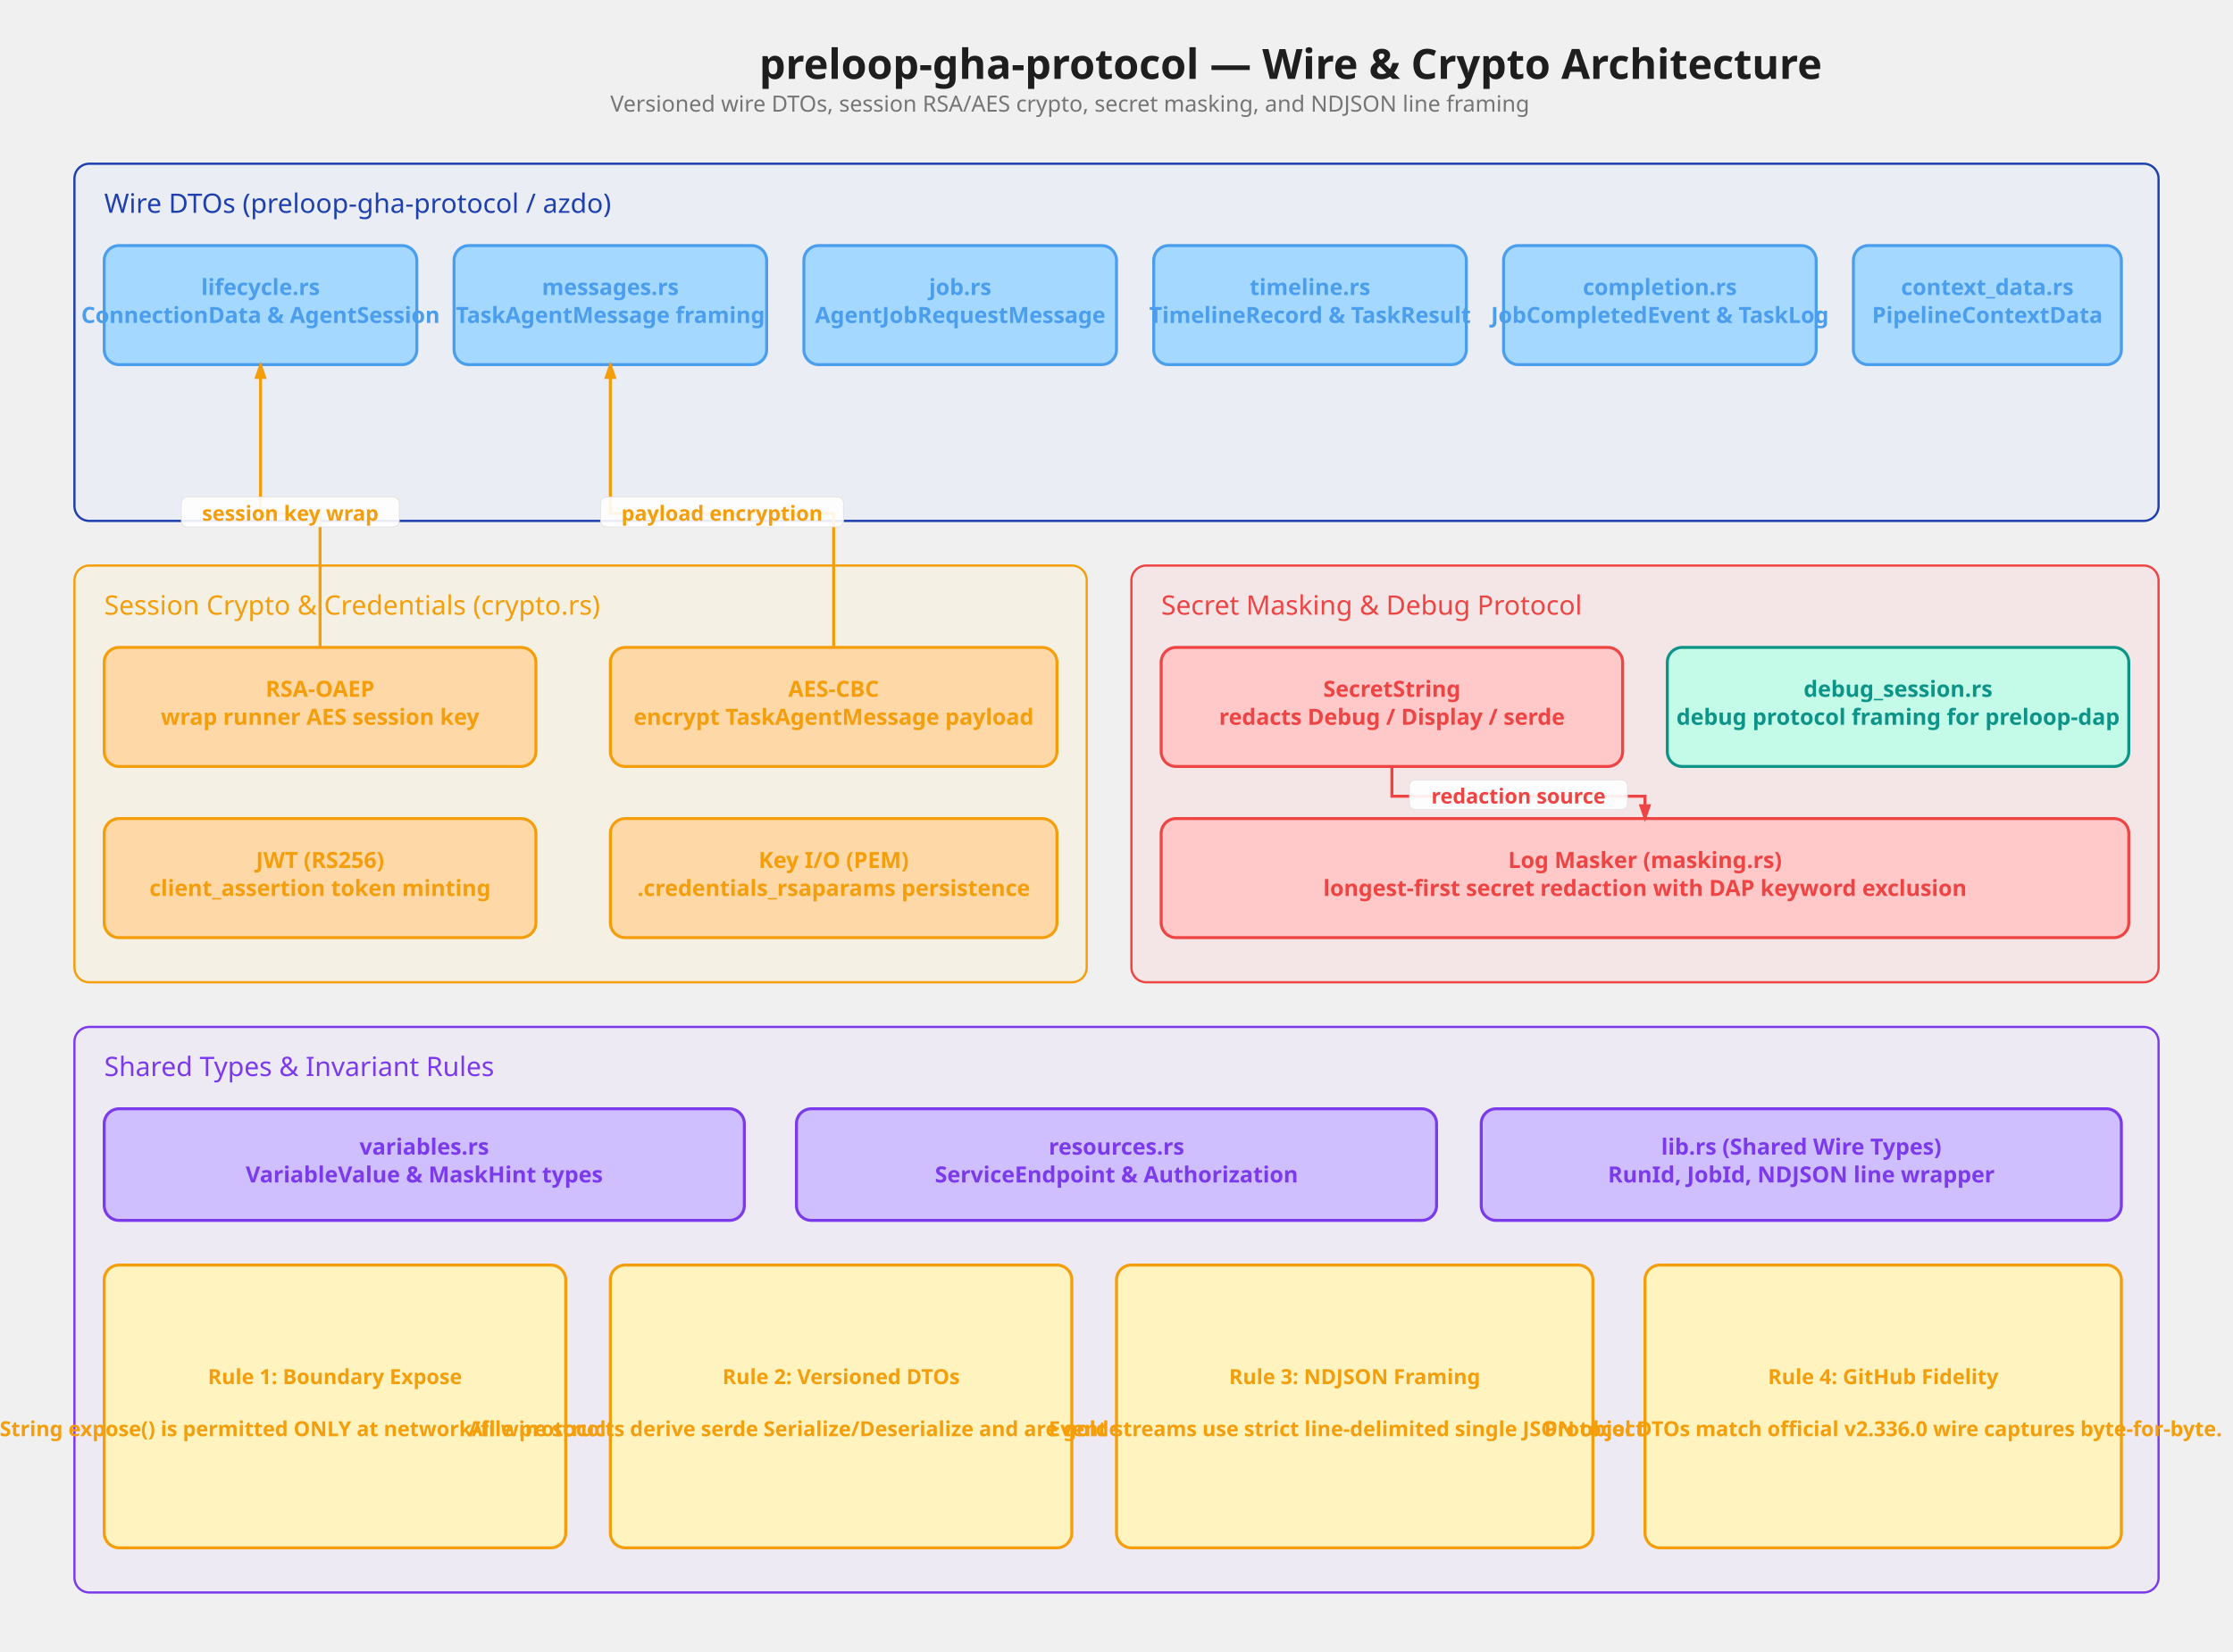
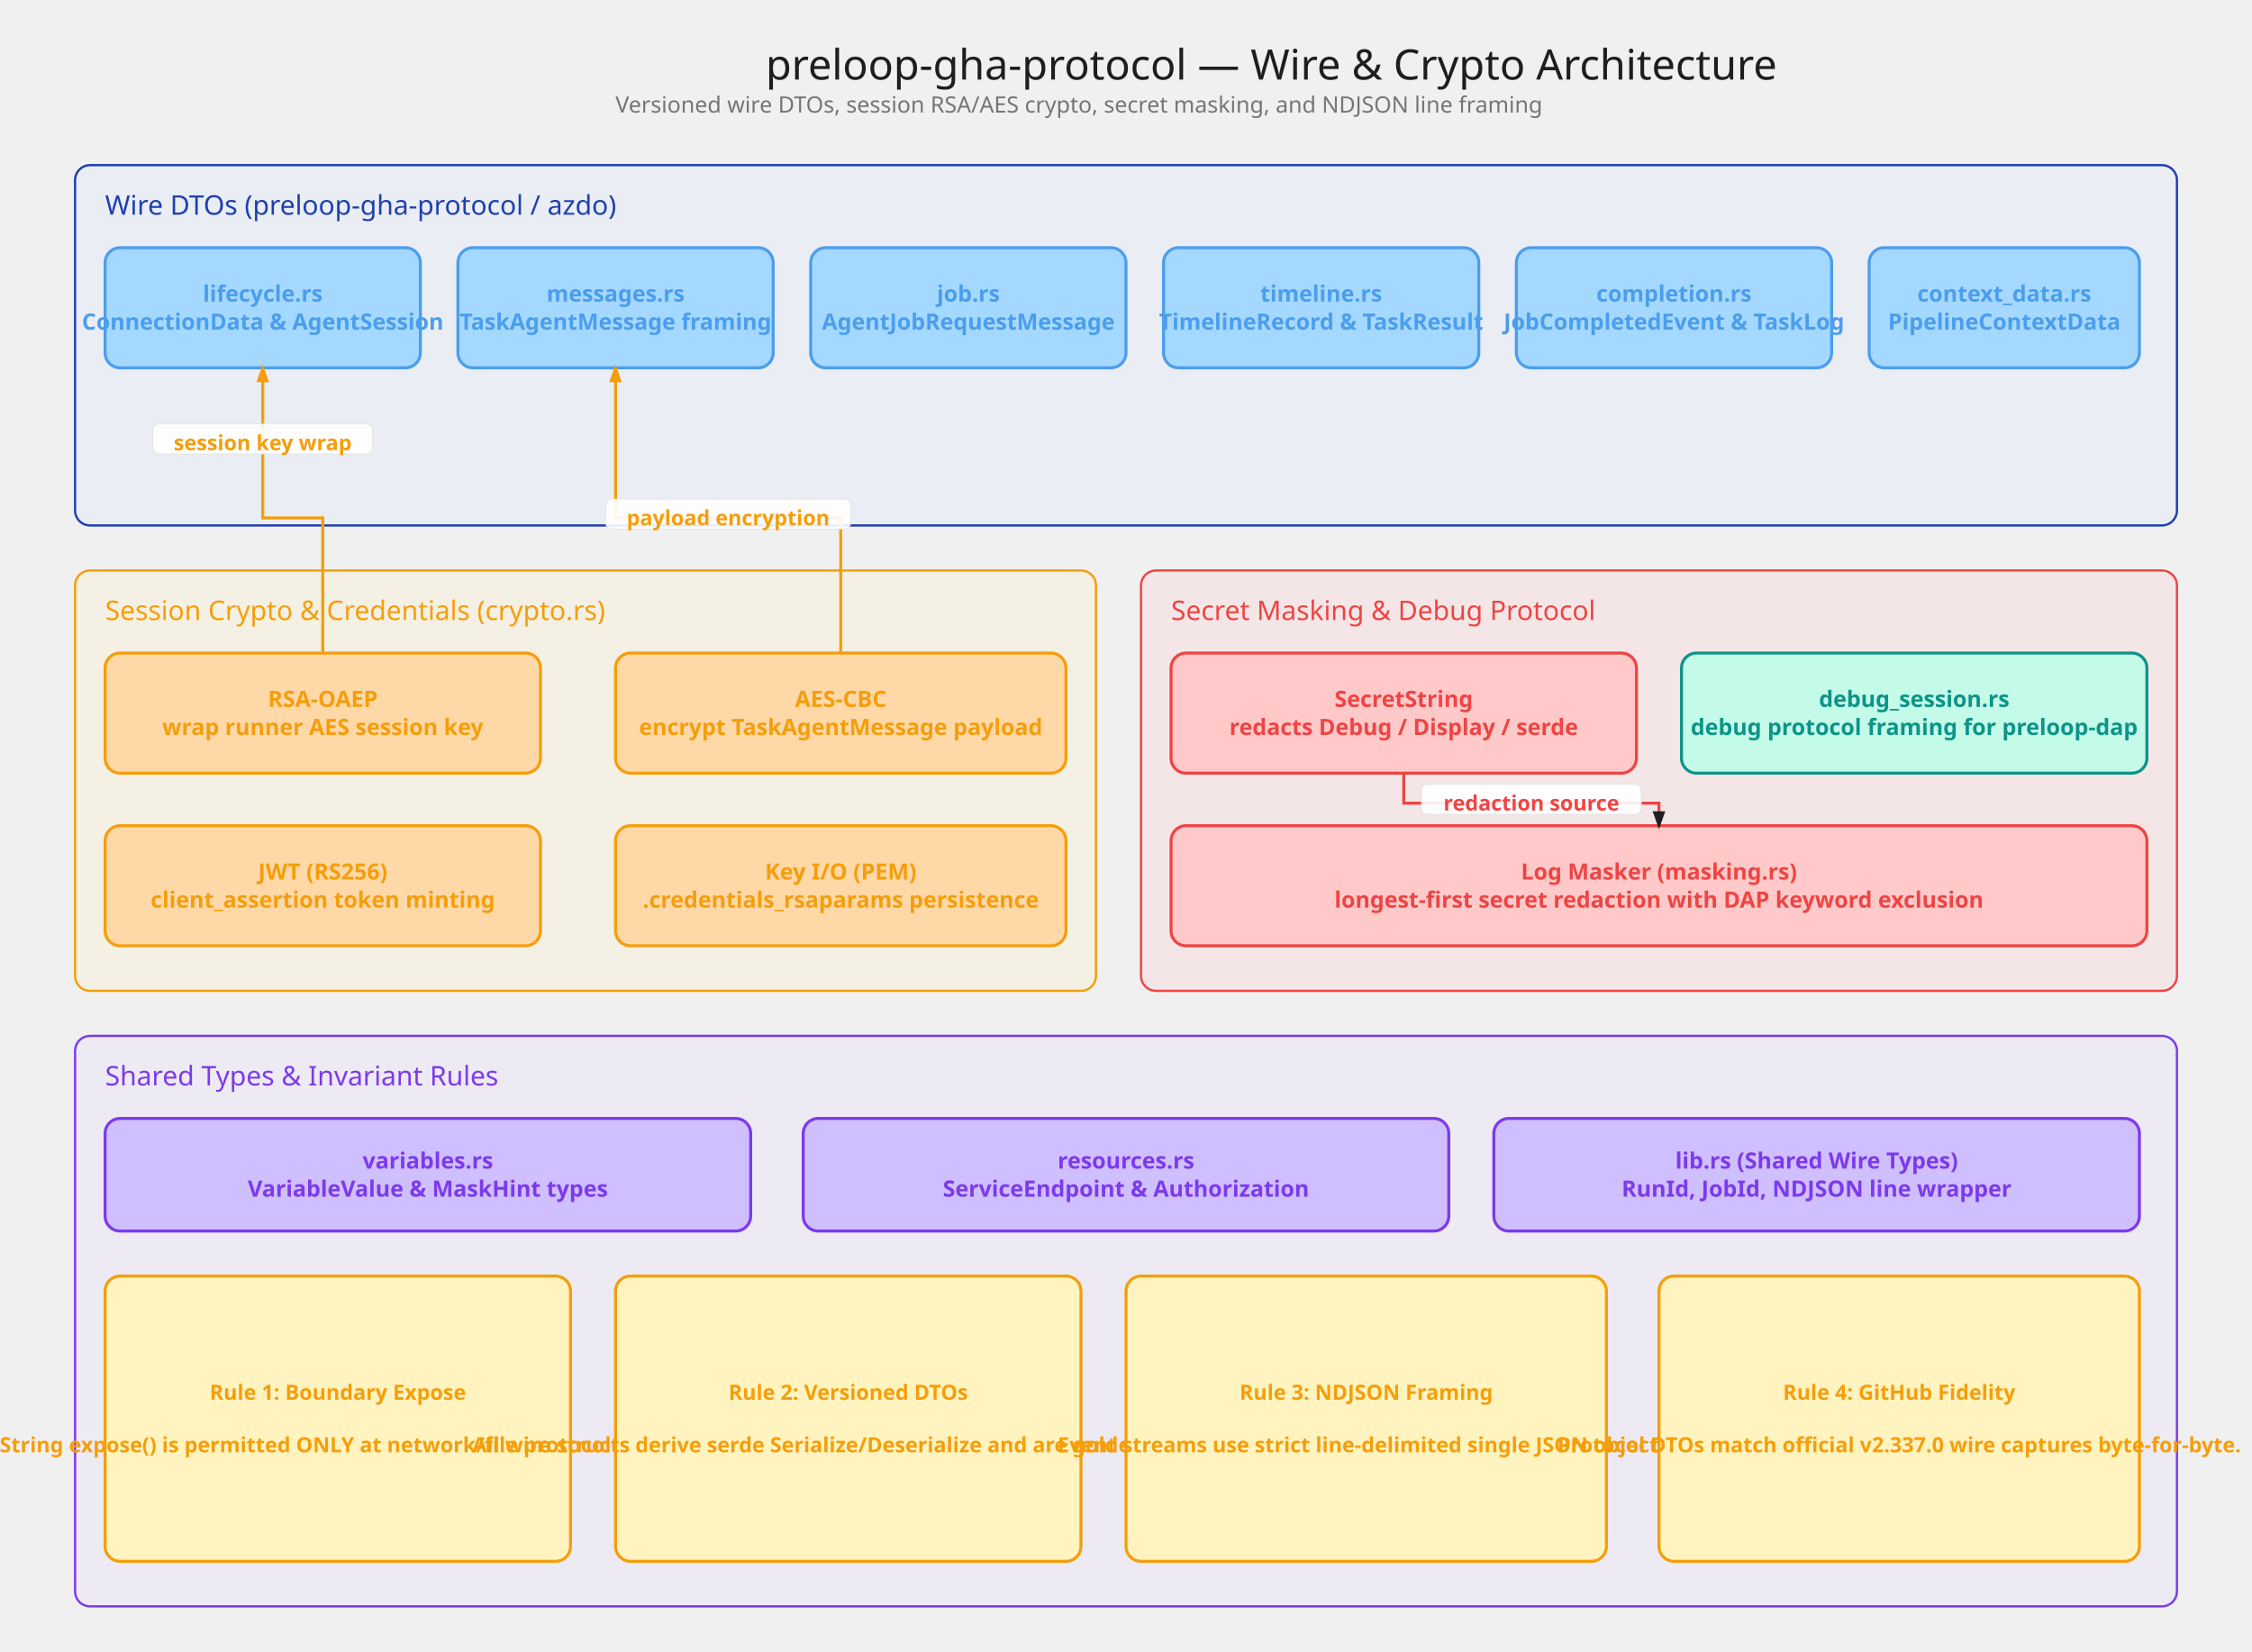
- <svg xmlns="http://www.w3.org/2000/svg" viewBox="0 0 1500 1110" width="1500" height="1110" style="background:#fff">
+ <svg xmlns="http://www.w3.org/2000/svg" viewBox="0 0 1500 1100" width="1500" height="1100" style="background:#fff">
  <defs>
    <marker id="ah-dark" viewBox="0 0 10 10" refX="8" refY="5" markerWidth="6" markerHeight="6" orient="auto-start-reverse">
      <path d="M 0 1.5 L 10 5 L 0 8.5 z" fill="#1e1e1e" />
    </marker>
-     <marker id="ah-green" viewBox="0 0 10 10" refX="8" refY="5" markerWidth="6" markerHeight="6" orient="auto-start-reverse">
-       <path d="M 0 1.5 L 10 5 L 0 8.5 z" fill="#15803d" />
-     </marker>
-     <marker id="ah-purple" viewBox="0 0 10 10" refX="8" refY="5" markerWidth="6" markerHeight="6" orient="auto-start-reverse">
-       <path d="M 0 1.5 L 10 5 L 0 8.5 z" fill="#7c3aed" />
-     </marker>
-     <marker id="ah-amber" viewBox="0 0 10 10" refX="8" refY="5" markerWidth="6" markerHeight="6" orient="auto-start-reverse">
+     <marker id="ah-orange" viewBox="0 0 10 10" refX="8" refY="5" markerWidth="6" markerHeight="6" orient="auto-start-reverse">
      <path d="M 0 1.5 L 10 5 L 0 8.5 z" fill="#f59e0b" />
    </marker>
-     <marker id="ah-blue" viewBox="0 0 10 10" refX="8" refY="5" markerWidth="6" markerHeight="6" orient="auto-start-reverse">
-       <path d="M 0 1.5 L 10 5 L 0 8.5 z" fill="#4a9eed" />
-     </marker>
-     <marker id="ah-magenta" viewBox="0 0 10 10" refX="8" refY="5" markerWidth="6" markerHeight="6" orient="auto-start-reverse">
-       <path d="M 0 1.5 L 10 5 L 0 8.5 z" fill="#a21caf" />
-     </marker>
-     <marker id="ah-teal" viewBox="0 0 10 10" refX="8" refY="5" markerWidth="6" markerHeight="6" orient="auto-start-reverse">
-       <path d="M 0 1.5 L 10 5 L 0 8.5 z" fill="#0d9488" />
-     </marker>
-     <marker id="ah-red" viewBox="0 0 10 10" refX="8" refY="5" markerWidth="6" markerHeight="6" orient="auto-start-reverse">
-       <path d="M 0 1.5 L 10 5 L 0 8.5 z" fill="#ef4444" />
-     </marker>
-     <marker id="ah-orange" viewBox="0 0 10 10" refX="8" refY="5" markerWidth="6" markerHeight="6" orient="auto-start-reverse">
-       <path d="M 0 1.5 L 10 5 L 0 8.5 z" fill="#b45309" />
-     </marker>
-     <marker id="ah-navy" viewBox="0 0 10 10" refX="8" refY="5" markerWidth="6" markerHeight="6" orient="auto-start-reverse">
-       <path d="M 0 1.5 L 10 5 L 0 8.5 z" fill="#1e40af" />
-     </marker>
-     <marker id="ah-darkred" viewBox="0 0 10 10" refX="8" refY="5" markerWidth="6" markerHeight="6" orient="auto-start-reverse">
-       <path d="M 0 1.5 L 10 5 L 0 8.5 z" fill="#7f1d1d" />
-     </marker>
-     <marker id="ah-deepviolet" viewBox="0 0 10 10" refX="8" refY="5" markerWidth="6" markerHeight="6" orient="auto-start-reverse">
-       <path d="M 0 1.5 L 10 5 L 0 8.5 z" fill="#5b21b6" />
-     </marker>
-     <marker id="ah-darkteal" viewBox="0 0 10 10" refX="8" refY="5" markerWidth="6" markerHeight="6" orient="auto-start-reverse">
-       <path d="M 0 1.5 L 10 5 L 0 8.5 z" fill="#0f766e" />
-     </marker>
-     <marker id="arrowhead" viewBox="0 0 10 10" refX="8" refY="5" markerWidth="6" markerHeight="6" orient="auto-start-reverse">
-       <path d="M 0 1.5 L 10 5 L 0 8.5 z" fill="#1e1e1e" />
-     </marker>
  </defs>
-   <text x="510" y="53.0" font-size="28" font-family="system-ui, sans-serif" fill="#1e1e1e" font-weight="700">preloop-gha-protocol — Wire &amp; Crypto Architecture</text>
-   <text x="410" y="75.0" font-size="15" font-family="system-ui, sans-serif" fill="#757575" font-weight="500">Versioned wire DTOs, session RSA/AES crypto, secret masking, and NDJSON line framing</text>
+   <text x="510" y="53.0" font-size="28" font-family="system-ui, sans-serif" fill="#1e1e1e" font-weight="500">preloop-gha-protocol — Wire &amp; Crypto Architecture</text>
+   <text x="410" y="75.0" font-size="15" font-family="system-ui, sans-serif" fill="#757575" font-weight="400">Versioned wire DTOs, session RSA/AES crypto, secret masking, and NDJSON line framing</text>
  <rect x="50" y="110" width="1400" height="240" rx="10" fill="#dbe4ff" fill-opacity="0.25" stroke="#1e40af" stroke-width="1.5" />
  <text x="70" y="143.0" font-size="18" font-family="system-ui, sans-serif" fill="#1e40af" font-weight="500">Wire DTOs (preloop-gha-protocol / azdo)</text>
  <rect x="70" y="165" width="210" height="80" rx="10" fill="#a5d8ff" stroke="#4a9eed" stroke-width="2" />
-   <text x="175.0" y="198.2" text-anchor="middle" font-size="15" font-family="system-ui, sans-serif" fill="#4a9eed" font-weight="600">lifecycle.rs</text>
-   <text x="175.0" y="217.0" text-anchor="middle" font-size="15" font-family="system-ui, sans-serif" fill="#4a9eed" font-weight="600">ConnectionData &amp; AgentSession</text>
+   <text x="175" y="200.9" text-anchor="middle" font-size="15" font-family="system-ui, sans-serif" fill="#4a9eed" font-weight="600">lifecycle.rs</text>
+   <text x="175" y="219.6" text-anchor="middle" font-size="15" font-family="system-ui, sans-serif" fill="#4a9eed" font-weight="600">ConnectionData &amp; AgentSession</text>
  <rect x="305" y="165" width="210" height="80" rx="10" fill="#a5d8ff" stroke="#4a9eed" stroke-width="2" />
-   <text x="410.0" y="198.2" text-anchor="middle" font-size="15" font-family="system-ui, sans-serif" fill="#4a9eed" font-weight="600">messages.rs</text>
-   <text x="410.0" y="217.0" text-anchor="middle" font-size="15" font-family="system-ui, sans-serif" fill="#4a9eed" font-weight="600">TaskAgentMessage framing</text>
+   <text x="410" y="200.9" text-anchor="middle" font-size="15" font-family="system-ui, sans-serif" fill="#4a9eed" font-weight="600">messages.rs</text>
+   <text x="410" y="219.6" text-anchor="middle" font-size="15" font-family="system-ui, sans-serif" fill="#4a9eed" font-weight="600">TaskAgentMessage framing</text>
  <rect x="540" y="165" width="210" height="80" rx="10" fill="#a5d8ff" stroke="#4a9eed" stroke-width="2" />
-   <text x="645.0" y="198.2" text-anchor="middle" font-size="15" font-family="system-ui, sans-serif" fill="#4a9eed" font-weight="600">job.rs</text>
-   <text x="645.0" y="217.0" text-anchor="middle" font-size="15" font-family="system-ui, sans-serif" fill="#4a9eed" font-weight="600">AgentJobRequestMessage</text>
+   <text x="645" y="200.9" text-anchor="middle" font-size="15" font-family="system-ui, sans-serif" fill="#4a9eed" font-weight="600">job.rs</text>
+   <text x="645" y="219.6" text-anchor="middle" font-size="15" font-family="system-ui, sans-serif" fill="#4a9eed" font-weight="600">AgentJobRequestMessage</text>
  <rect x="775" y="165" width="210" height="80" rx="10" fill="#a5d8ff" stroke="#4a9eed" stroke-width="2" />
-   <text x="880.0" y="198.2" text-anchor="middle" font-size="15" font-family="system-ui, sans-serif" fill="#4a9eed" font-weight="600">timeline.rs</text>
-   <text x="880.0" y="217.0" text-anchor="middle" font-size="15" font-family="system-ui, sans-serif" fill="#4a9eed" font-weight="600">TimelineRecord &amp; TaskResult</text>
+   <text x="880" y="200.9" text-anchor="middle" font-size="15" font-family="system-ui, sans-serif" fill="#4a9eed" font-weight="600">timeline.rs</text>
+   <text x="880" y="219.6" text-anchor="middle" font-size="15" font-family="system-ui, sans-serif" fill="#4a9eed" font-weight="600">TimelineRecord &amp; TaskResult</text>
  <rect x="1010" y="165" width="210" height="80" rx="10" fill="#a5d8ff" stroke="#4a9eed" stroke-width="2" />
-   <text x="1115.0" y="198.2" text-anchor="middle" font-size="15" font-family="system-ui, sans-serif" fill="#4a9eed" font-weight="600">completion.rs</text>
-   <text x="1115.0" y="217.0" text-anchor="middle" font-size="15" font-family="system-ui, sans-serif" fill="#4a9eed" font-weight="600">JobCompletedEvent &amp; TaskLog</text>
+   <text x="1115" y="200.9" text-anchor="middle" font-size="15" font-family="system-ui, sans-serif" fill="#4a9eed" font-weight="600">completion.rs</text>
+   <text x="1115" y="219.6" text-anchor="middle" font-size="15" font-family="system-ui, sans-serif" fill="#4a9eed" font-weight="600">JobCompletedEvent &amp; TaskLog</text>
  <rect x="1245" y="165" width="180" height="80" rx="10" fill="#a5d8ff" stroke="#4a9eed" stroke-width="2" />
-   <text x="1335.0" y="198.2" text-anchor="middle" font-size="15" font-family="system-ui, sans-serif" fill="#4a9eed" font-weight="600">context_data.rs</text>
-   <text x="1335.0" y="217.0" text-anchor="middle" font-size="15" font-family="system-ui, sans-serif" fill="#4a9eed" font-weight="600">PipelineContextData</text>
+   <text x="1335" y="200.9" text-anchor="middle" font-size="15" font-family="system-ui, sans-serif" fill="#4a9eed" font-weight="600">context_data.rs</text>
+   <text x="1335" y="219.6" text-anchor="middle" font-size="15" font-family="system-ui, sans-serif" fill="#4a9eed" font-weight="600">PipelineContextData</text>
  <rect x="50" y="380" width="680" height="280" rx="10" fill="#fff3bf" fill-opacity="0.25" stroke="#f59e0b" stroke-width="1.5" />
  <text x="70" y="413.0" font-size="18" font-family="system-ui, sans-serif" fill="#f59e0b" font-weight="500">Session Crypto &amp; Credentials (crypto.rs)</text>
  <rect x="70" y="435" width="290" height="80" rx="10" fill="#ffd8a8" stroke="#f59e0b" stroke-width="2" />
-   <text x="215.0" y="468.2" text-anchor="middle" font-size="15" font-family="system-ui, sans-serif" fill="#f59e0b" font-weight="600">RSA-OAEP</text>
-   <text x="215.0" y="487.0" text-anchor="middle" font-size="15" font-family="system-ui, sans-serif" fill="#f59e0b" font-weight="600">wrap runner AES session key</text>
+   <text x="215" y="470.9" text-anchor="middle" font-size="15" font-family="system-ui, sans-serif" fill="#f59e0b" font-weight="600">RSA-OAEP</text>
+   <text x="215" y="489.6" text-anchor="middle" font-size="15" font-family="system-ui, sans-serif" fill="#f59e0b" font-weight="600">wrap runner AES session key</text>
  <rect x="410" y="435" width="300" height="80" rx="10" fill="#ffd8a8" stroke="#f59e0b" stroke-width="2" />
-   <text x="560.0" y="468.2" text-anchor="middle" font-size="15" font-family="system-ui, sans-serif" fill="#f59e0b" font-weight="600">AES-CBC</text>
-   <text x="560.0" y="487.0" text-anchor="middle" font-size="15" font-family="system-ui, sans-serif" fill="#f59e0b" font-weight="600">encrypt TaskAgentMessage payload</text>
+   <text x="560" y="470.9" text-anchor="middle" font-size="15" font-family="system-ui, sans-serif" fill="#f59e0b" font-weight="600">AES-CBC</text>
+   <text x="560" y="489.6" text-anchor="middle" font-size="15" font-family="system-ui, sans-serif" fill="#f59e0b" font-weight="600">encrypt TaskAgentMessage payload</text>
  <rect x="70" y="550" width="290" height="80" rx="10" fill="#ffd8a8" stroke="#f59e0b" stroke-width="2" />
-   <text x="215.0" y="583.2" text-anchor="middle" font-size="15" font-family="system-ui, sans-serif" fill="#f59e0b" font-weight="600">JWT (RS256)</text>
-   <text x="215.0" y="602.0" text-anchor="middle" font-size="15" font-family="system-ui, sans-serif" fill="#f59e0b" font-weight="600">client_assertion token minting</text>
+   <text x="215" y="585.9" text-anchor="middle" font-size="15" font-family="system-ui, sans-serif" fill="#f59e0b" font-weight="600">JWT (RS256)</text>
+   <text x="215" y="604.6" text-anchor="middle" font-size="15" font-family="system-ui, sans-serif" fill="#f59e0b" font-weight="600">client_assertion token minting</text>
  <rect x="410" y="550" width="300" height="80" rx="10" fill="#ffd8a8" stroke="#f59e0b" stroke-width="2" />
-   <text x="560.0" y="583.2" text-anchor="middle" font-size="15" font-family="system-ui, sans-serif" fill="#f59e0b" font-weight="600">Key I/O (PEM)</text>
-   <text x="560.0" y="602.0" text-anchor="middle" font-size="15" font-family="system-ui, sans-serif" fill="#f59e0b" font-weight="600">.credentials_rsaparams persistence</text>
+   <text x="560" y="585.9" text-anchor="middle" font-size="15" font-family="system-ui, sans-serif" fill="#f59e0b" font-weight="600">Key I/O (PEM)</text>
+   <text x="560" y="604.6" text-anchor="middle" font-size="15" font-family="system-ui, sans-serif" fill="#f59e0b" font-weight="600">.credentials_rsaparams persistence</text>
  <rect x="760" y="380" width="690" height="280" rx="10" fill="#ffc9c9" fill-opacity="0.25" stroke="#ef4444" stroke-width="1.5" />
  <text x="780" y="413.0" font-size="18" font-family="system-ui, sans-serif" fill="#ef4444" font-weight="500">Secret Masking &amp; Debug Protocol</text>
  <rect x="780" y="435" width="310" height="80" rx="10" fill="#ffc9c9" stroke="#ef4444" stroke-width="2" />
-   <text x="935.0" y="468.2" text-anchor="middle" font-size="15" font-family="system-ui, sans-serif" fill="#ef4444" font-weight="600">SecretString</text>
-   <text x="935.0" y="487.0" text-anchor="middle" font-size="15" font-family="system-ui, sans-serif" fill="#ef4444" font-weight="600">redacts Debug / Display / serde</text>
+   <text x="935" y="470.9" text-anchor="middle" font-size="15" font-family="system-ui, sans-serif" fill="#ef4444" font-weight="600">SecretString</text>
+   <text x="935" y="489.6" text-anchor="middle" font-size="15" font-family="system-ui, sans-serif" fill="#ef4444" font-weight="600">redacts Debug / Display / serde</text>
  <rect x="1120" y="435" width="310" height="80" rx="10" fill="#c3fae8" stroke="#0d9488" stroke-width="2" />
-   <text x="1275.0" y="468.2" text-anchor="middle" font-size="15" font-family="system-ui, sans-serif" fill="#0d9488" font-weight="600">debug_session.rs</text>
-   <text x="1275.0" y="487.0" text-anchor="middle" font-size="15" font-family="system-ui, sans-serif" fill="#0d9488" font-weight="600">debug protocol framing for preloop-dap</text>
+   <text x="1275" y="470.9" text-anchor="middle" font-size="15" font-family="system-ui, sans-serif" fill="#0d9488" font-weight="600">debug_session.rs</text>
+   <text x="1275" y="489.6" text-anchor="middle" font-size="15" font-family="system-ui, sans-serif" fill="#0d9488" font-weight="600">debug protocol framing for preloop-dap</text>
  <rect x="780" y="550" width="650" height="80" rx="10" fill="#ffc9c9" stroke="#ef4444" stroke-width="2" />
-   <text x="1105.0" y="583.2" text-anchor="middle" font-size="15" font-family="system-ui, sans-serif" fill="#ef4444" font-weight="600">Log Masker (masking.rs)</text>
-   <text x="1105.0" y="602.0" text-anchor="middle" font-size="15" font-family="system-ui, sans-serif" fill="#ef4444" font-weight="600">longest-first secret redaction with DAP keyword exclusion</text>
+   <text x="1105" y="585.9" text-anchor="middle" font-size="15" font-family="system-ui, sans-serif" fill="#ef4444" font-weight="600">Log Masker (masking.rs)</text>
+   <text x="1105" y="604.6" text-anchor="middle" font-size="15" font-family="system-ui, sans-serif" fill="#ef4444" font-weight="600">longest-first secret redaction with DAP keyword exclusion</text>
  <rect x="50" y="690" width="1400" height="380" rx="10" fill="#e5dbff" fill-opacity="0.25" stroke="#7c3aed" stroke-width="1.5" />
  <text x="70" y="723.0" font-size="18" font-family="system-ui, sans-serif" fill="#7c3aed" font-weight="500">Shared Types &amp; Invariant Rules</text>
  <rect x="70" y="745" width="430" height="75" rx="10" fill="#d0bfff" stroke="#7c3aed" stroke-width="2" />
-   <text x="285.0" y="775.8" text-anchor="middle" font-size="15" font-family="system-ui, sans-serif" fill="#7c3aed" font-weight="600">variables.rs</text>
-   <text x="285.0" y="794.5" text-anchor="middle" font-size="15" font-family="system-ui, sans-serif" fill="#7c3aed" font-weight="600">VariableValue &amp; MaskHint types</text>
+   <text x="285" y="778.4" text-anchor="middle" font-size="15" font-family="system-ui, sans-serif" fill="#7c3aed" font-weight="600">variables.rs</text>
+   <text x="285" y="797.1" text-anchor="middle" font-size="15" font-family="system-ui, sans-serif" fill="#7c3aed" font-weight="600">VariableValue &amp; MaskHint types</text>
  <rect x="535" y="745" width="430" height="75" rx="10" fill="#d0bfff" stroke="#7c3aed" stroke-width="2" />
-   <text x="750.0" y="775.8" text-anchor="middle" font-size="15" font-family="system-ui, sans-serif" fill="#7c3aed" font-weight="600">resources.rs</text>
-   <text x="750.0" y="794.5" text-anchor="middle" font-size="15" font-family="system-ui, sans-serif" fill="#7c3aed" font-weight="600">ServiceEndpoint &amp; Authorization</text>
+   <text x="750" y="778.4" text-anchor="middle" font-size="15" font-family="system-ui, sans-serif" fill="#7c3aed" font-weight="600">resources.rs</text>
+   <text x="750" y="797.1" text-anchor="middle" font-size="15" font-family="system-ui, sans-serif" fill="#7c3aed" font-weight="600">ServiceEndpoint &amp; Authorization</text>
  <rect x="995" y="745" width="430" height="75" rx="10" fill="#d0bfff" stroke="#7c3aed" stroke-width="2" />
-   <text x="1210.0" y="775.8" text-anchor="middle" font-size="15" font-family="system-ui, sans-serif" fill="#7c3aed" font-weight="600">lib.rs (Shared Wire Types)</text>
-   <text x="1210.0" y="794.5" text-anchor="middle" font-size="15" font-family="system-ui, sans-serif" fill="#7c3aed" font-weight="600">RunId, JobId, NDJSON line wrapper</text>
+   <text x="1210" y="778.4" text-anchor="middle" font-size="15" font-family="system-ui, sans-serif" fill="#7c3aed" font-weight="600">lib.rs (Shared Wire Types)</text>
+   <text x="1210" y="797.1" text-anchor="middle" font-size="15" font-family="system-ui, sans-serif" fill="#7c3aed" font-weight="600">RunId, JobId, NDJSON line wrapper</text>
  <rect x="70" y="850" width="310" height="190" rx="10" fill="#fff3bf" stroke="#f59e0b" stroke-width="2" />
-   <text x="225.0" y="930.0" text-anchor="middle" font-size="14" font-family="system-ui, sans-serif" fill="#f59e0b" font-weight="600">Rule 1: Boundary Expose</text>
-   <text x="225.0" y="947.5" text-anchor="middle" font-size="14" font-family="system-ui, sans-serif" fill="#f59e0b" font-weight="600" />
-   <text x="225.0" y="965.0" text-anchor="middle" font-size="14" font-family="system-ui, sans-serif" fill="#f59e0b" font-weight="600">SecretString expose() is permitted ONLY at network/file protocol boundaries.</text>
+   <text x="225" y="932.4" text-anchor="middle" font-size="14" font-family="system-ui, sans-serif" fill="#f59e0b" font-weight="600">Rule 1: Boundary Expose</text>
+   <text x="225" y="949.9" text-anchor="middle" font-size="14" font-family="system-ui, sans-serif" fill="#f59e0b" font-weight="600" />
+   <text x="225" y="967.4" text-anchor="middle" font-size="14" font-family="system-ui, sans-serif" fill="#f59e0b" font-weight="600">SecretString expose() is permitted ONLY at network/file protocol boundaries.</text>
  <rect x="410" y="850" width="310" height="190" rx="10" fill="#fff3bf" stroke="#f59e0b" stroke-width="2" />
-   <text x="565.0" y="930.0" text-anchor="middle" font-size="14" font-family="system-ui, sans-serif" fill="#f59e0b" font-weight="600">Rule 2: Versioned DTOs</text>
-   <text x="565.0" y="947.5" text-anchor="middle" font-size="14" font-family="system-ui, sans-serif" fill="#f59e0b" font-weight="600" />
-   <text x="565.0" y="965.0" text-anchor="middle" font-size="14" font-family="system-ui, sans-serif" fill="#f59e0b" font-weight="600">All wire structs derive serde Serialize/Deserialize and are golden-tested.</text>
+   <text x="565" y="932.4" text-anchor="middle" font-size="14" font-family="system-ui, sans-serif" fill="#f59e0b" font-weight="600">Rule 2: Versioned DTOs</text>
+   <text x="565" y="949.9" text-anchor="middle" font-size="14" font-family="system-ui, sans-serif" fill="#f59e0b" font-weight="600" />
+   <text x="565" y="967.4" text-anchor="middle" font-size="14" font-family="system-ui, sans-serif" fill="#f59e0b" font-weight="600">All wire structs derive serde Serialize/Deserialize and are golden-tested.</text>
  <rect x="750" y="850" width="320" height="190" rx="10" fill="#fff3bf" stroke="#f59e0b" stroke-width="2" />
-   <text x="910.0" y="930.0" text-anchor="middle" font-size="14" font-family="system-ui, sans-serif" fill="#f59e0b" font-weight="600">Rule 3: NDJSON Framing</text>
-   <text x="910.0" y="947.5" text-anchor="middle" font-size="14" font-family="system-ui, sans-serif" fill="#f59e0b" font-weight="600" />
-   <text x="910.0" y="965.0" text-anchor="middle" font-size="14" font-family="system-ui, sans-serif" fill="#f59e0b" font-weight="600">Event streams use strict line-delimited single JSON objects.</text>
+   <text x="910" y="932.4" text-anchor="middle" font-size="14" font-family="system-ui, sans-serif" fill="#f59e0b" font-weight="600">Rule 3: NDJSON Framing</text>
+   <text x="910" y="949.9" text-anchor="middle" font-size="14" font-family="system-ui, sans-serif" fill="#f59e0b" font-weight="600" />
+   <text x="910" y="967.4" text-anchor="middle" font-size="14" font-family="system-ui, sans-serif" fill="#f59e0b" font-weight="600">Event streams use strict line-delimited single JSON objects.</text>
  <rect x="1105" y="850" width="320" height="190" rx="10" fill="#fff3bf" stroke="#f59e0b" stroke-width="2" />
-   <text x="1265.0" y="930.0" text-anchor="middle" font-size="14" font-family="system-ui, sans-serif" fill="#f59e0b" font-weight="600">Rule 4: GitHub Fidelity</text>
-   <text x="1265.0" y="947.5" text-anchor="middle" font-size="14" font-family="system-ui, sans-serif" fill="#f59e0b" font-weight="600" />
-   <text x="1265.0" y="965.0" text-anchor="middle" font-size="14" font-family="system-ui, sans-serif" fill="#f59e0b" font-weight="600">Protocol DTOs match official v2.336.0 wire captures byte-for-byte.</text>
-   <path d="M 215.0,435.0 L 215.0,345.0 L 175.0,345.0 L 175.0,245.0" stroke="#f59e0b" stroke-width="2" marker-end="url(#ah-amber)" fill="none" />
-   <rect x="121.8" y="334.0" width="146.4" height="20.0" rx="4" fill="#ffffff" fill-opacity="0.9" stroke="#e0e0e0" stroke-width="0.5" />
-   <text x="195.0" y="349.9" text-anchor="middle" font-size="14" font-family="system-ui, sans-serif" fill="#f59e0b" font-weight="600">session key wrap</text>
-   <path d="M 560.0,435.0 L 560.0,345.0 L 410.0,345.0 L 410.0,245.0" stroke="#f59e0b" stroke-width="2" marker-end="url(#ah-amber)" fill="none" />
-   <rect x="403.4" y="334.0" width="163.2" height="20.0" rx="4" fill="#ffffff" fill-opacity="0.9" stroke="#e0e0e0" stroke-width="0.5" />
+   <text x="1265" y="932.4" text-anchor="middle" font-size="14" font-family="system-ui, sans-serif" fill="#f59e0b" font-weight="600">Rule 4: GitHub Fidelity</text>
+   <text x="1265" y="949.9" text-anchor="middle" font-size="14" font-family="system-ui, sans-serif" fill="#f59e0b" font-weight="600" />
+   <text x="1265" y="967.4" text-anchor="middle" font-size="14" font-family="system-ui, sans-serif" fill="#f59e0b" font-weight="600">Protocol DTOs match official v2.337.0 wire captures byte-for-byte.</text>
+   <path d="M 215,435 L 215,345 L 175,345 L 175,245" stroke="#f59e0b" stroke-width="2" marker-end="url(#ah-orange)" fill="none" />
+   <rect x="101.8" y="282.4" width="146.4" height="20.0" rx="4" fill="#ffffff" fill-opacity="0.9" stroke="#e0e0e0" stroke-width="0.5" />
+   <text x="175.0" y="299.9" text-anchor="middle" font-size="14" font-family="system-ui, sans-serif" fill="#f59e0b" font-weight="600">session key wrap</text>
+   <path d="M 560,435 L 560,345 L 410,345 L 410,245" stroke="#f59e0b" stroke-width="2" marker-end="url(#ah-orange)" fill="none" />
+   <rect x="403.4" y="332.4" width="163.2" height="20.0" rx="4" fill="#ffffff" fill-opacity="0.9" stroke="#e0e0e0" stroke-width="0.5" />
  <text x="485.0" y="349.9" text-anchor="middle" font-size="14" font-family="system-ui, sans-serif" fill="#f59e0b" font-weight="600">payload encryption</text>
-   <path d="M 935.0,515.0 L 935.0,535.0 L 1105.0,535.0 L 1105.0,550.0" stroke="#ef4444" stroke-width="2" marker-end="url(#ah-red)" fill="none" />
-   <rect x="946.8" y="524.0" width="146.4" height="20.0" rx="4" fill="#ffffff" fill-opacity="0.9" stroke="#e0e0e0" stroke-width="0.5" />
+   <path d="M 935,515 L 935,535 L 1105,535 L 1105,550" stroke="#ef4444" stroke-width="2" marker-end="url(#ah-dark)" fill="none" />
+   <rect x="946.8" y="522.4" width="146.4" height="20.0" rx="4" fill="#ffffff" fill-opacity="0.9" stroke="#e0e0e0" stroke-width="0.5" />
  <text x="1020.0" y="539.9" text-anchor="middle" font-size="14" font-family="system-ui, sans-serif" fill="#ef4444" font-weight="600">redaction source</text>
</svg>
